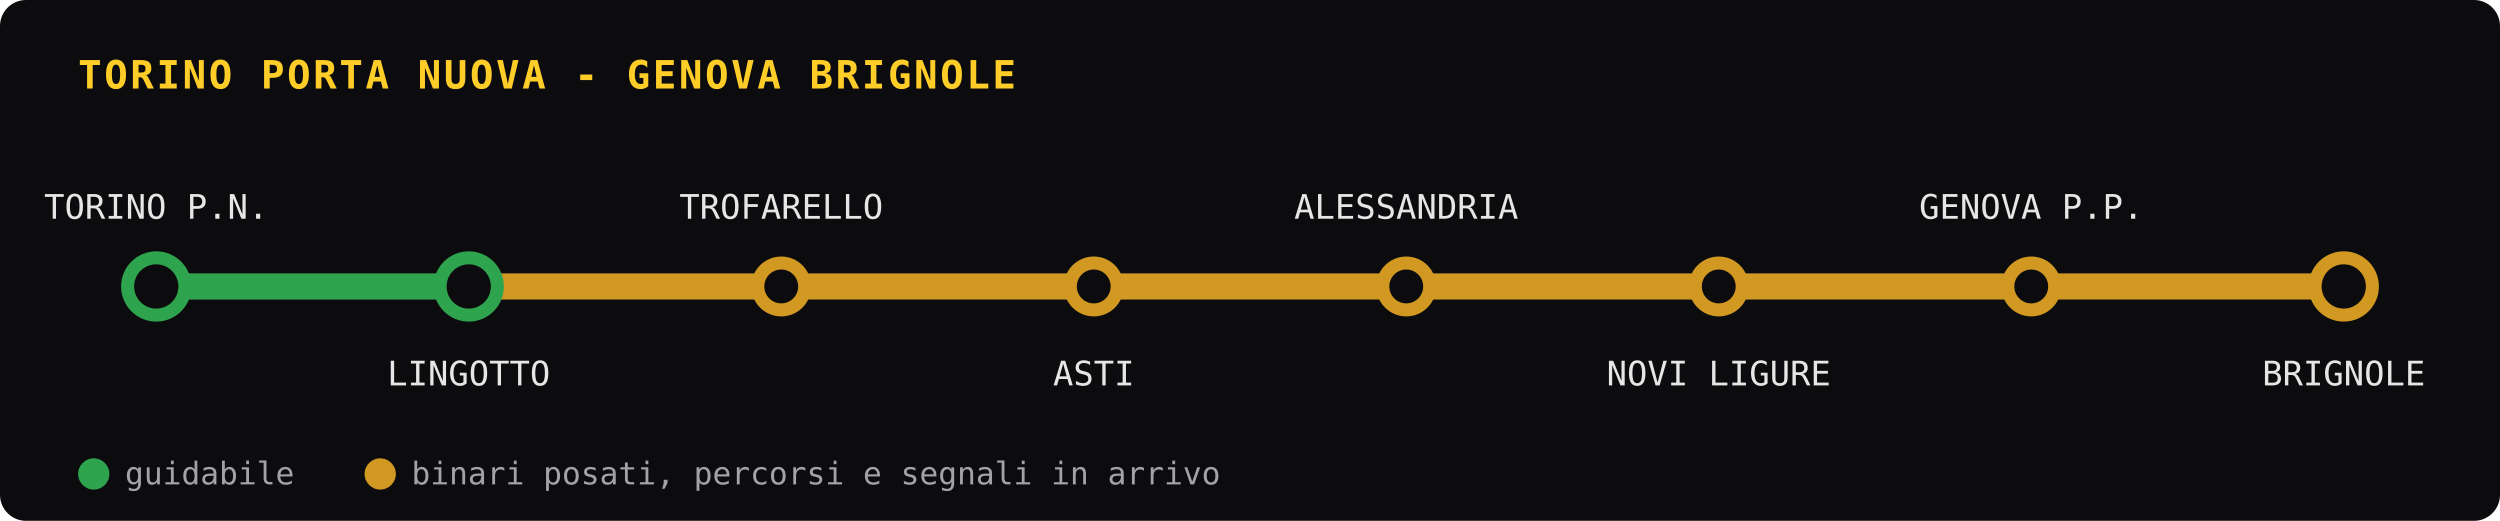
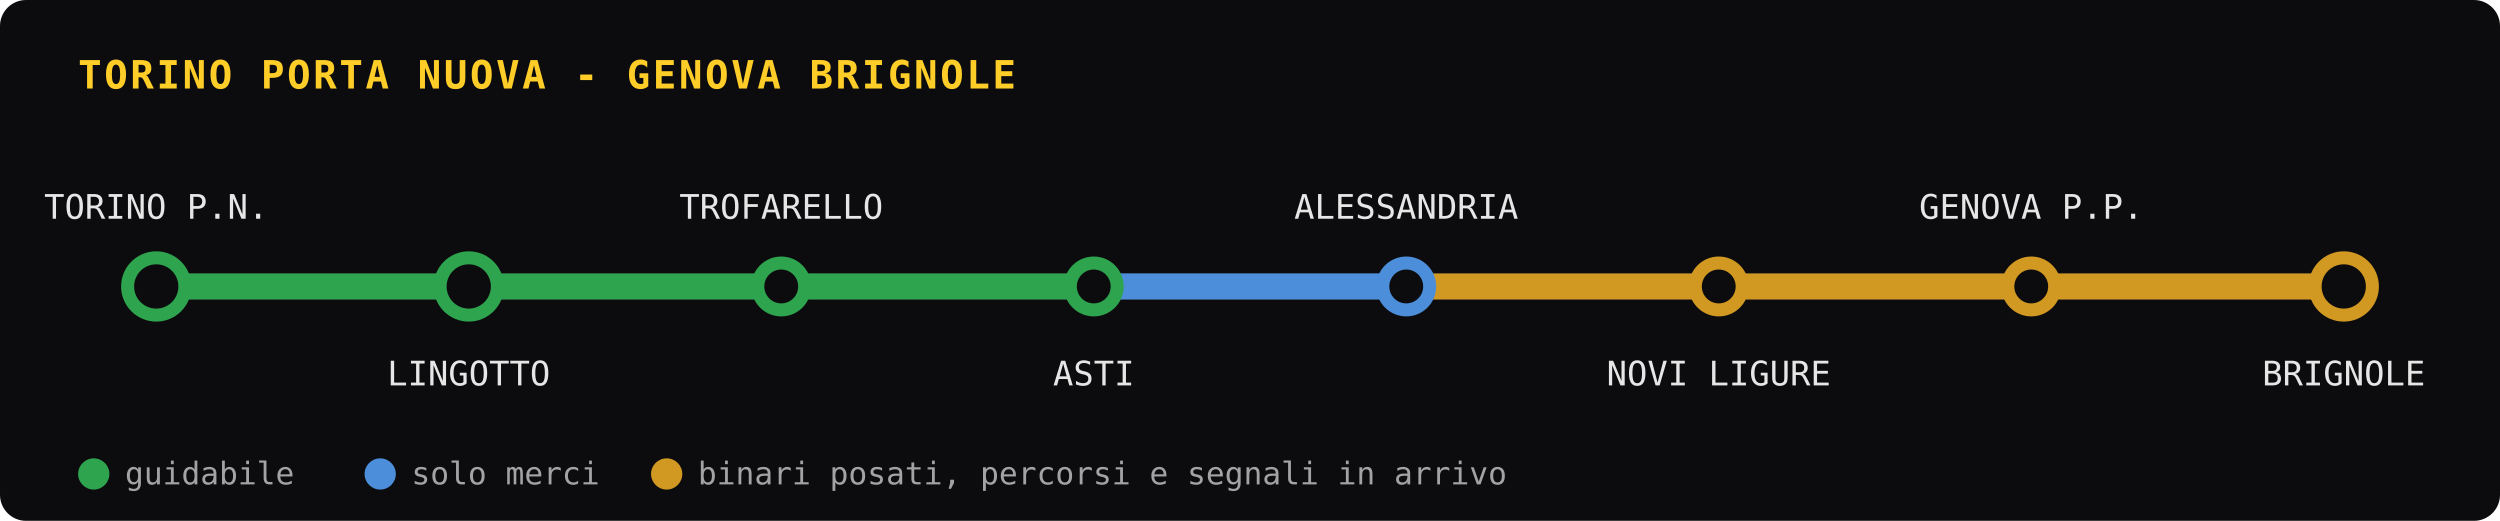
<svg xmlns="http://www.w3.org/2000/svg" viewBox="0 0 960 200" width="960" height="200" font-family="Inconsolata, Consolas, monospace">
  <rect width="960" height="200" rx="10" fill="#0c0c0e" />
  <text x="30" y="34" fill="#ffcd28" font-size="15" font-weight="700" letter-spacing="1">TORINO PORTA NUOVA - GENOVA BRIGNOLE</text>
  <line x1="60" y1="110" x2="900" y2="110" stroke="#3a3a42" stroke-width="10" stroke-linecap="round" />
-   <line x1="60" y1="110" x2="180" y2="110" stroke="#2ea44f" stroke-width="10" stroke-linecap="round" />
-   <line x1="180" y1="110" x2="900" y2="110" stroke="#d29922" stroke-width="10" stroke-linecap="round" stroke-dasharray="1 0" />
+   <line x1="60" y1="110" x2="420" y2="110" stroke="#2ea44f" stroke-width="10" stroke-linecap="round" />
+   <line x1="420" y1="110" x2="540" y2="110" stroke="#4c8eda" stroke-width="10" />
+   <line x1="540" y1="110" x2="900" y2="110" stroke="#d29922" stroke-width="10" stroke-linecap="round" />
  <g font-size="13" fill="#e6e6e6" text-anchor="middle">
    <circle cx="60" cy="110" r="11" fill="#0c0c0e" stroke="#2ea44f" stroke-width="5" />
    <text x="60" y="84">TORINO P.N.</text>
    <circle cx="180" cy="110" r="11" fill="#0c0c0e" stroke="#2ea44f" stroke-width="5" />
    <text x="180" y="148">LINGOTTO</text>
-     <circle cx="300" cy="110" r="9" fill="#0c0c0e" stroke="#d29922" stroke-width="5" />
+     <circle cx="300" cy="110" r="9" fill="#0c0c0e" stroke="#2ea44f" stroke-width="5" />
    <text x="300" y="84">TROFARELLO</text>
-     <circle cx="420" cy="110" r="9" fill="#0c0c0e" stroke="#d29922" stroke-width="5" />
+     <circle cx="420" cy="110" r="9" fill="#0c0c0e" stroke="#2ea44f" stroke-width="5" />
    <text x="420" y="148">ASTI</text>
-     <circle cx="540" cy="110" r="9" fill="#0c0c0e" stroke="#d29922" stroke-width="5" />
+     <circle cx="540" cy="110" r="9" fill="#0c0c0e" stroke="#4c8eda" stroke-width="5" />
    <text x="540" y="84">ALESSANDRIA</text>
    <circle cx="660" cy="110" r="9" fill="#0c0c0e" stroke="#d29922" stroke-width="5" />
    <text x="660" y="148">NOVI LIGURE</text>
    <circle cx="780" cy="110" r="9" fill="#0c0c0e" stroke="#d29922" stroke-width="5" />
    <text x="780" y="84">GENOVA P.P.</text>
    <circle cx="900" cy="110" r="11" fill="#0c0c0e" stroke="#d29922" stroke-width="5" />
    <text x="900" y="148">BRIGNOLE</text>
  </g>
  <g font-size="12" fill="#a3a2a5">
    <circle cx="36" cy="182" r="6" fill="#2ea44f" />
    <text x="48" y="186">guidabile</text>
-     <circle cx="146" cy="182" r="6" fill="#d29922" />
-     <text x="158" y="186">binari posati, percorsi e segnali in arrivo</text>
+     <circle cx="146" cy="182" r="6" fill="#4c8eda" />
+     <text x="158" y="186">solo merci</text>
+     <circle cx="256" cy="182" r="6" fill="#d29922" />
+     <text x="268" y="186">binari posati, percorsi e segnali in arrivo</text>
  </g>
</svg>
